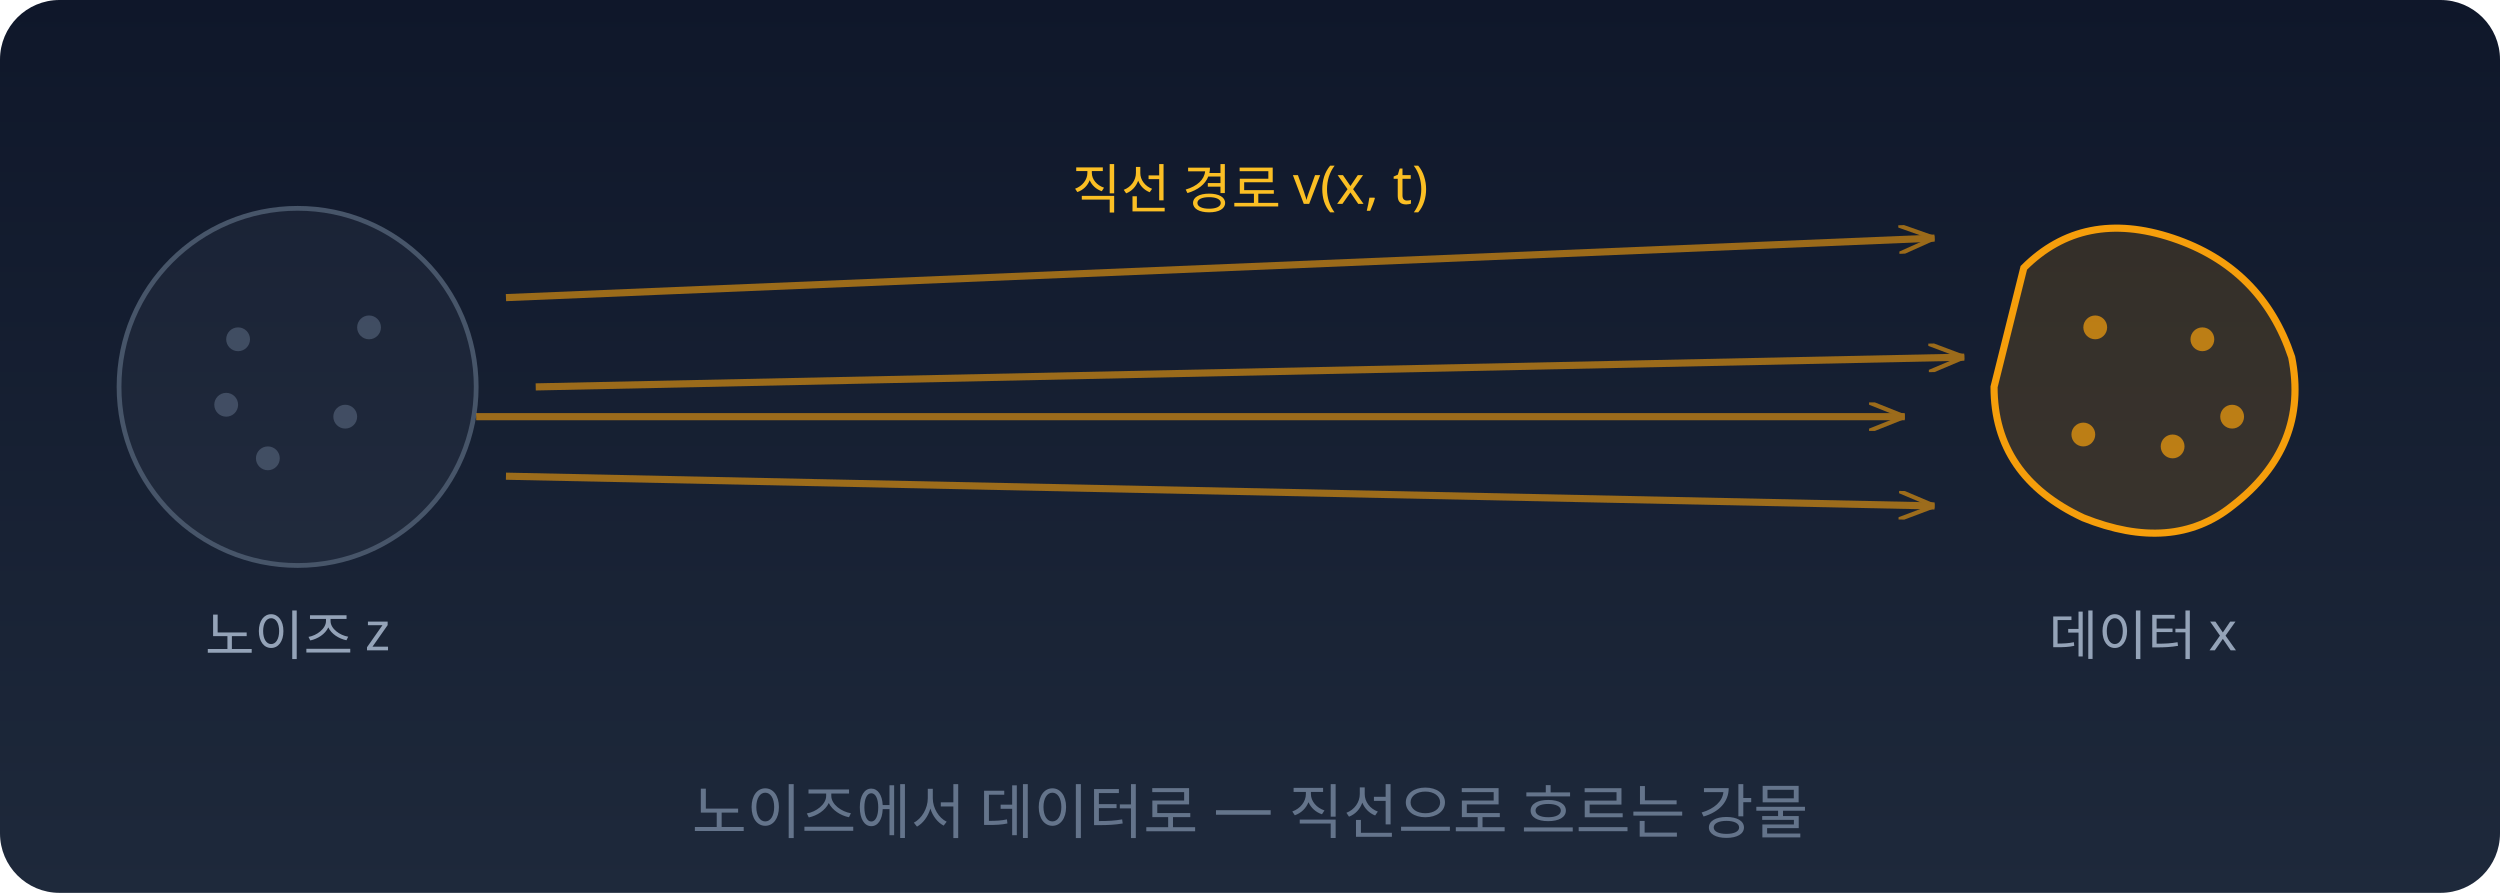
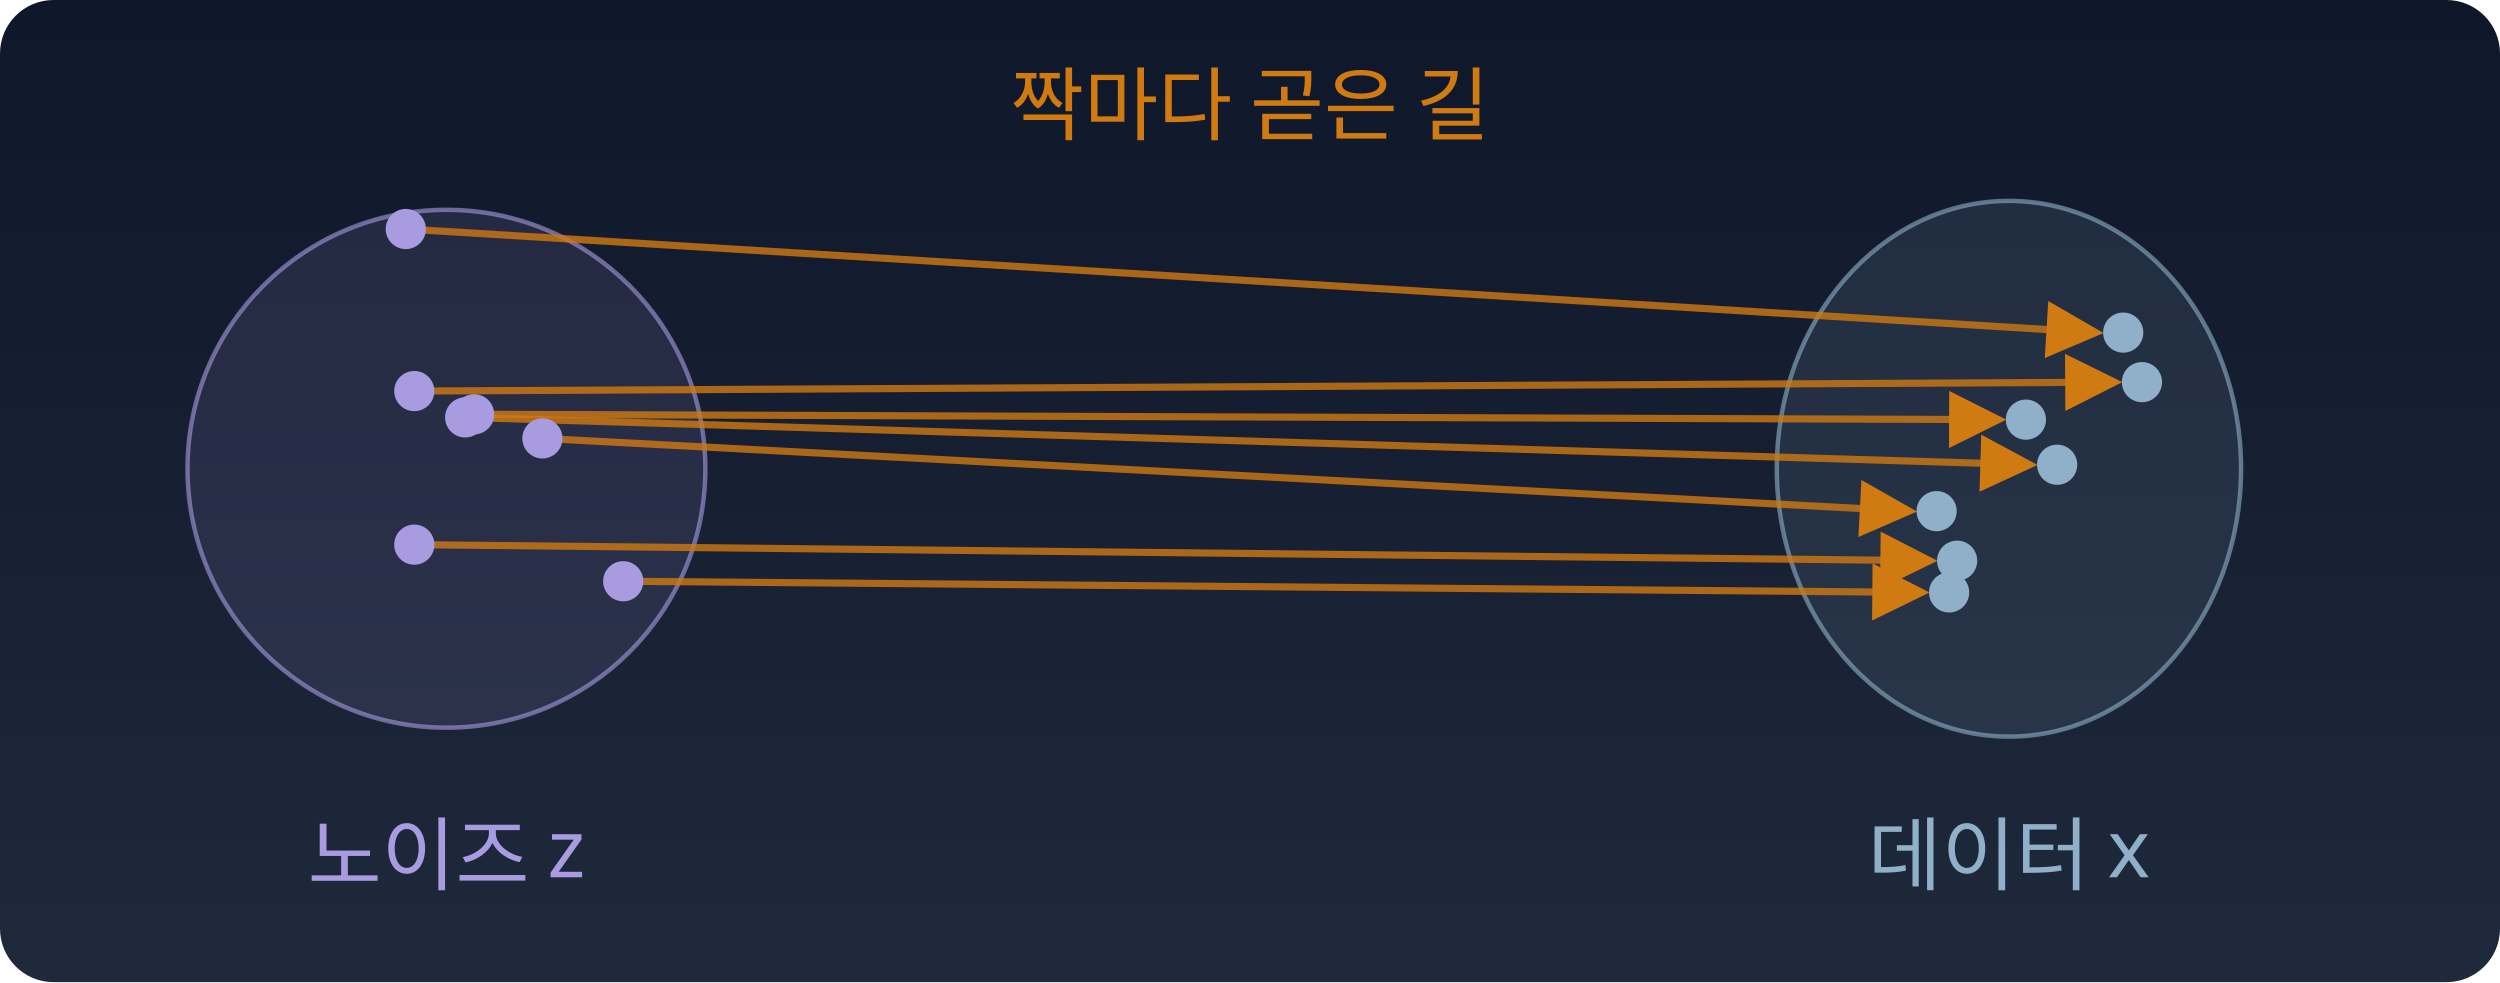
- <svg xmlns="http://www.w3.org/2000/svg" viewBox="0 0 420 150" font-family="'Noto Sans KR', sans-serif">
+ <svg xmlns="http://www.w3.org/2000/svg" viewBox="0 0 560 220" font-family="'Noto Sans KR', 'Pretendard', sans-serif">
  <defs>
-     <linearGradient id="bg15" x1="0" y1="0" x2="0" y2="1">
+     <linearGradient id="bg" x1="0" y1="0" x2="0" y2="1">
      <stop offset="0%" stop-color="#0f172a" />
      <stop offset="100%" stop-color="#1e293b" />
    </linearGradient>
-   </defs>
-   <rect width="420" height="150" fill="url(#bg15)" rx="10" />
-   <g transform="translate(50,65)">
-     <circle cx="0" cy="0" r="30" fill="#64748b" fill-opacity="0.1" stroke="#475569" stroke-width="0.8" />
-     <g fill="#64748b" opacity="0.5">
-       <circle cx="-10" cy="-8" r="2" />
-       <circle cx="8" cy="5" r="2" />
-       <circle cx="-5" cy="12" r="2" />
-       <circle cx="12" cy="-10" r="2" />
-       <circle cx="-12" cy="3" r="2" />
-     </g>
-     <text x="0" y="45" fill="#94a3b8" font-size="9" text-anchor="middle">노이즈 z</text>
-   </g>
-   <g stroke="#f59e0b" stroke-width="1.2" fill="none" opacity="0.6">
-     <line x1="85" y1="50" x2="325" y2="40" marker-end="url(#arr15)" />
-     <line x1="90" y1="65" x2="330" y2="60" marker-end="url(#arr15)" />
-     <line x1="85" y1="80" x2="325" y2="85" marker-end="url(#arr15)" />
-     <line x1="80" y1="70" x2="320" y2="70" marker-end="url(#arr15)" />
-   </g>
-   <text x="210" y="35" fill="#fbbf24" font-size="9" text-anchor="middle">직선 경로 v(x, t)</text>
-   <defs>
-     <marker id="arr15" markerWidth="5" markerHeight="4" refX="5" refY="2" orient="auto">
-       <path d="M 0 0 L 5 2 L 0 4" fill="none" stroke="#f59e0b" stroke-width="0.6" />
+     <marker id="ah" markerWidth="8" markerHeight="8" refX="7" refY="4" orient="auto">
+       <path d="M0,0 L8,4 L0,8 z" fill="#d07a12" />
    </marker>
  </defs>
-   <g transform="translate(360,65)">
-     <path d="M -20 -20 Q -10 -30, 5 -25 Q 20 -20, 25 -5 Q 28 10, 15 20 Q 5 28, -10 22 Q -25 15, -25 0 Z" fill="#f59e0b" fill-opacity="0.15" stroke="#f59e0b" stroke-width="1.2" />
-     <g fill="#f59e0b" opacity="0.7">
-       <circle cx="-8" cy="-10" r="2" />
-       <circle cx="10" cy="-8" r="2" />
-       <circle cx="5" cy="10" r="2" />
-       <circle cx="-10" cy="8" r="2" />
-       <circle cx="15" cy="5" r="2" />
-     </g>
-     <text x="0" y="45" fill="#94a3b8" font-size="9" text-anchor="middle">데이터 x</text>
-   </g>
-   <text x="210" y="140" fill="#64748b" font-size="10" text-anchor="middle">노이즈에서 데이터로 — 직선으로 흐르는 강물</text>
+   <rect width="560" height="220" rx="12" fill="url(#bg)" />
+   <circle cx="100" cy="105" r="58" fill="#a99be0" fill-opacity="0.12" stroke="#a99be0" stroke-opacity="0.6" />
+   <ellipse cx="450" cy="105" rx="52" ry="60" fill="#8fb0c8" fill-opacity="0.12" stroke="#8fb0c8" stroke-opacity="0.6" />
+   <line x1="90.9" y1="51.3" x2="469.6" y2="74.5" stroke="#d07a12" stroke-width="1.6" stroke-opacity="0.8" marker-end="url(#ah)" />
+   <line x1="92.8" y1="87.6" x2="473.8" y2="85.6" stroke="#d07a12" stroke-width="1.6" stroke-opacity="0.8" marker-end="url(#ah)" />
+   <line x1="106.2" y1="92.8" x2="447.8" y2="94.0" stroke="#d07a12" stroke-width="1.6" stroke-opacity="0.8" marker-end="url(#ah)" />
+   <line x1="104.2" y1="93.5" x2="454.8" y2="104.1" stroke="#d07a12" stroke-width="1.6" stroke-opacity="0.8" marker-end="url(#ah)" />
+   <line x1="121.5" y1="98.2" x2="427.8" y2="114.5" stroke="#d07a12" stroke-width="1.6" stroke-opacity="0.8" marker-end="url(#ah)" />
+   <line x1="92.8" y1="122.0" x2="432.4" y2="125.6" stroke="#d07a12" stroke-width="1.6" stroke-opacity="0.8" marker-end="url(#ah)" />
+   <line x1="139.6" y1="130.2" x2="430.6" y2="132.7" stroke="#d07a12" stroke-width="1.6" stroke-opacity="0.8" marker-end="url(#ah)" />
+   <circle cx="90.9" cy="51.3" r="4.5" fill="#a99be0" />
+   <circle cx="92.8" cy="87.6" r="4.5" fill="#a99be0" />
+   <circle cx="106.2" cy="92.8" r="4.5" fill="#a99be0" />
+   <circle cx="104.2" cy="93.5" r="4.5" fill="#a99be0" />
+   <circle cx="121.5" cy="98.2" r="4.5" fill="#a99be0" />
+   <circle cx="92.8" cy="122.0" r="4.5" fill="#a99be0" />
+   <circle cx="139.6" cy="130.2" r="4.5" fill="#a99be0" />
+   <circle cx="475.6" cy="74.5" r="4.5" fill="#8fb0c8" />
+   <circle cx="479.8" cy="85.6" r="4.5" fill="#8fb0c8" />
+   <circle cx="453.8" cy="94.0" r="4.5" fill="#8fb0c8" />
+   <circle cx="460.8" cy="104.1" r="4.5" fill="#8fb0c8" />
+   <circle cx="433.8" cy="114.5" r="4.5" fill="#8fb0c8" />
+   <circle cx="438.4" cy="125.6" r="4.5" fill="#8fb0c8" />
+   <circle cx="436.6" cy="132.7" r="4.5" fill="#8fb0c8" />
+   <text x="100.0" y="198.0" font-size="18" fill="#a99be0" text-anchor="middle" font-weight="normal">노이즈 z</text>
+   <text x="450.0" y="198.0" font-size="18" fill="#8fb0c8" text-anchor="middle" font-weight="normal">데이터 x</text>
+   <text x="280.0" y="30.0" font-size="18" fill="#d07a12" text-anchor="middle" font-weight="normal">짝마다 곧은 길</text>
</svg>
